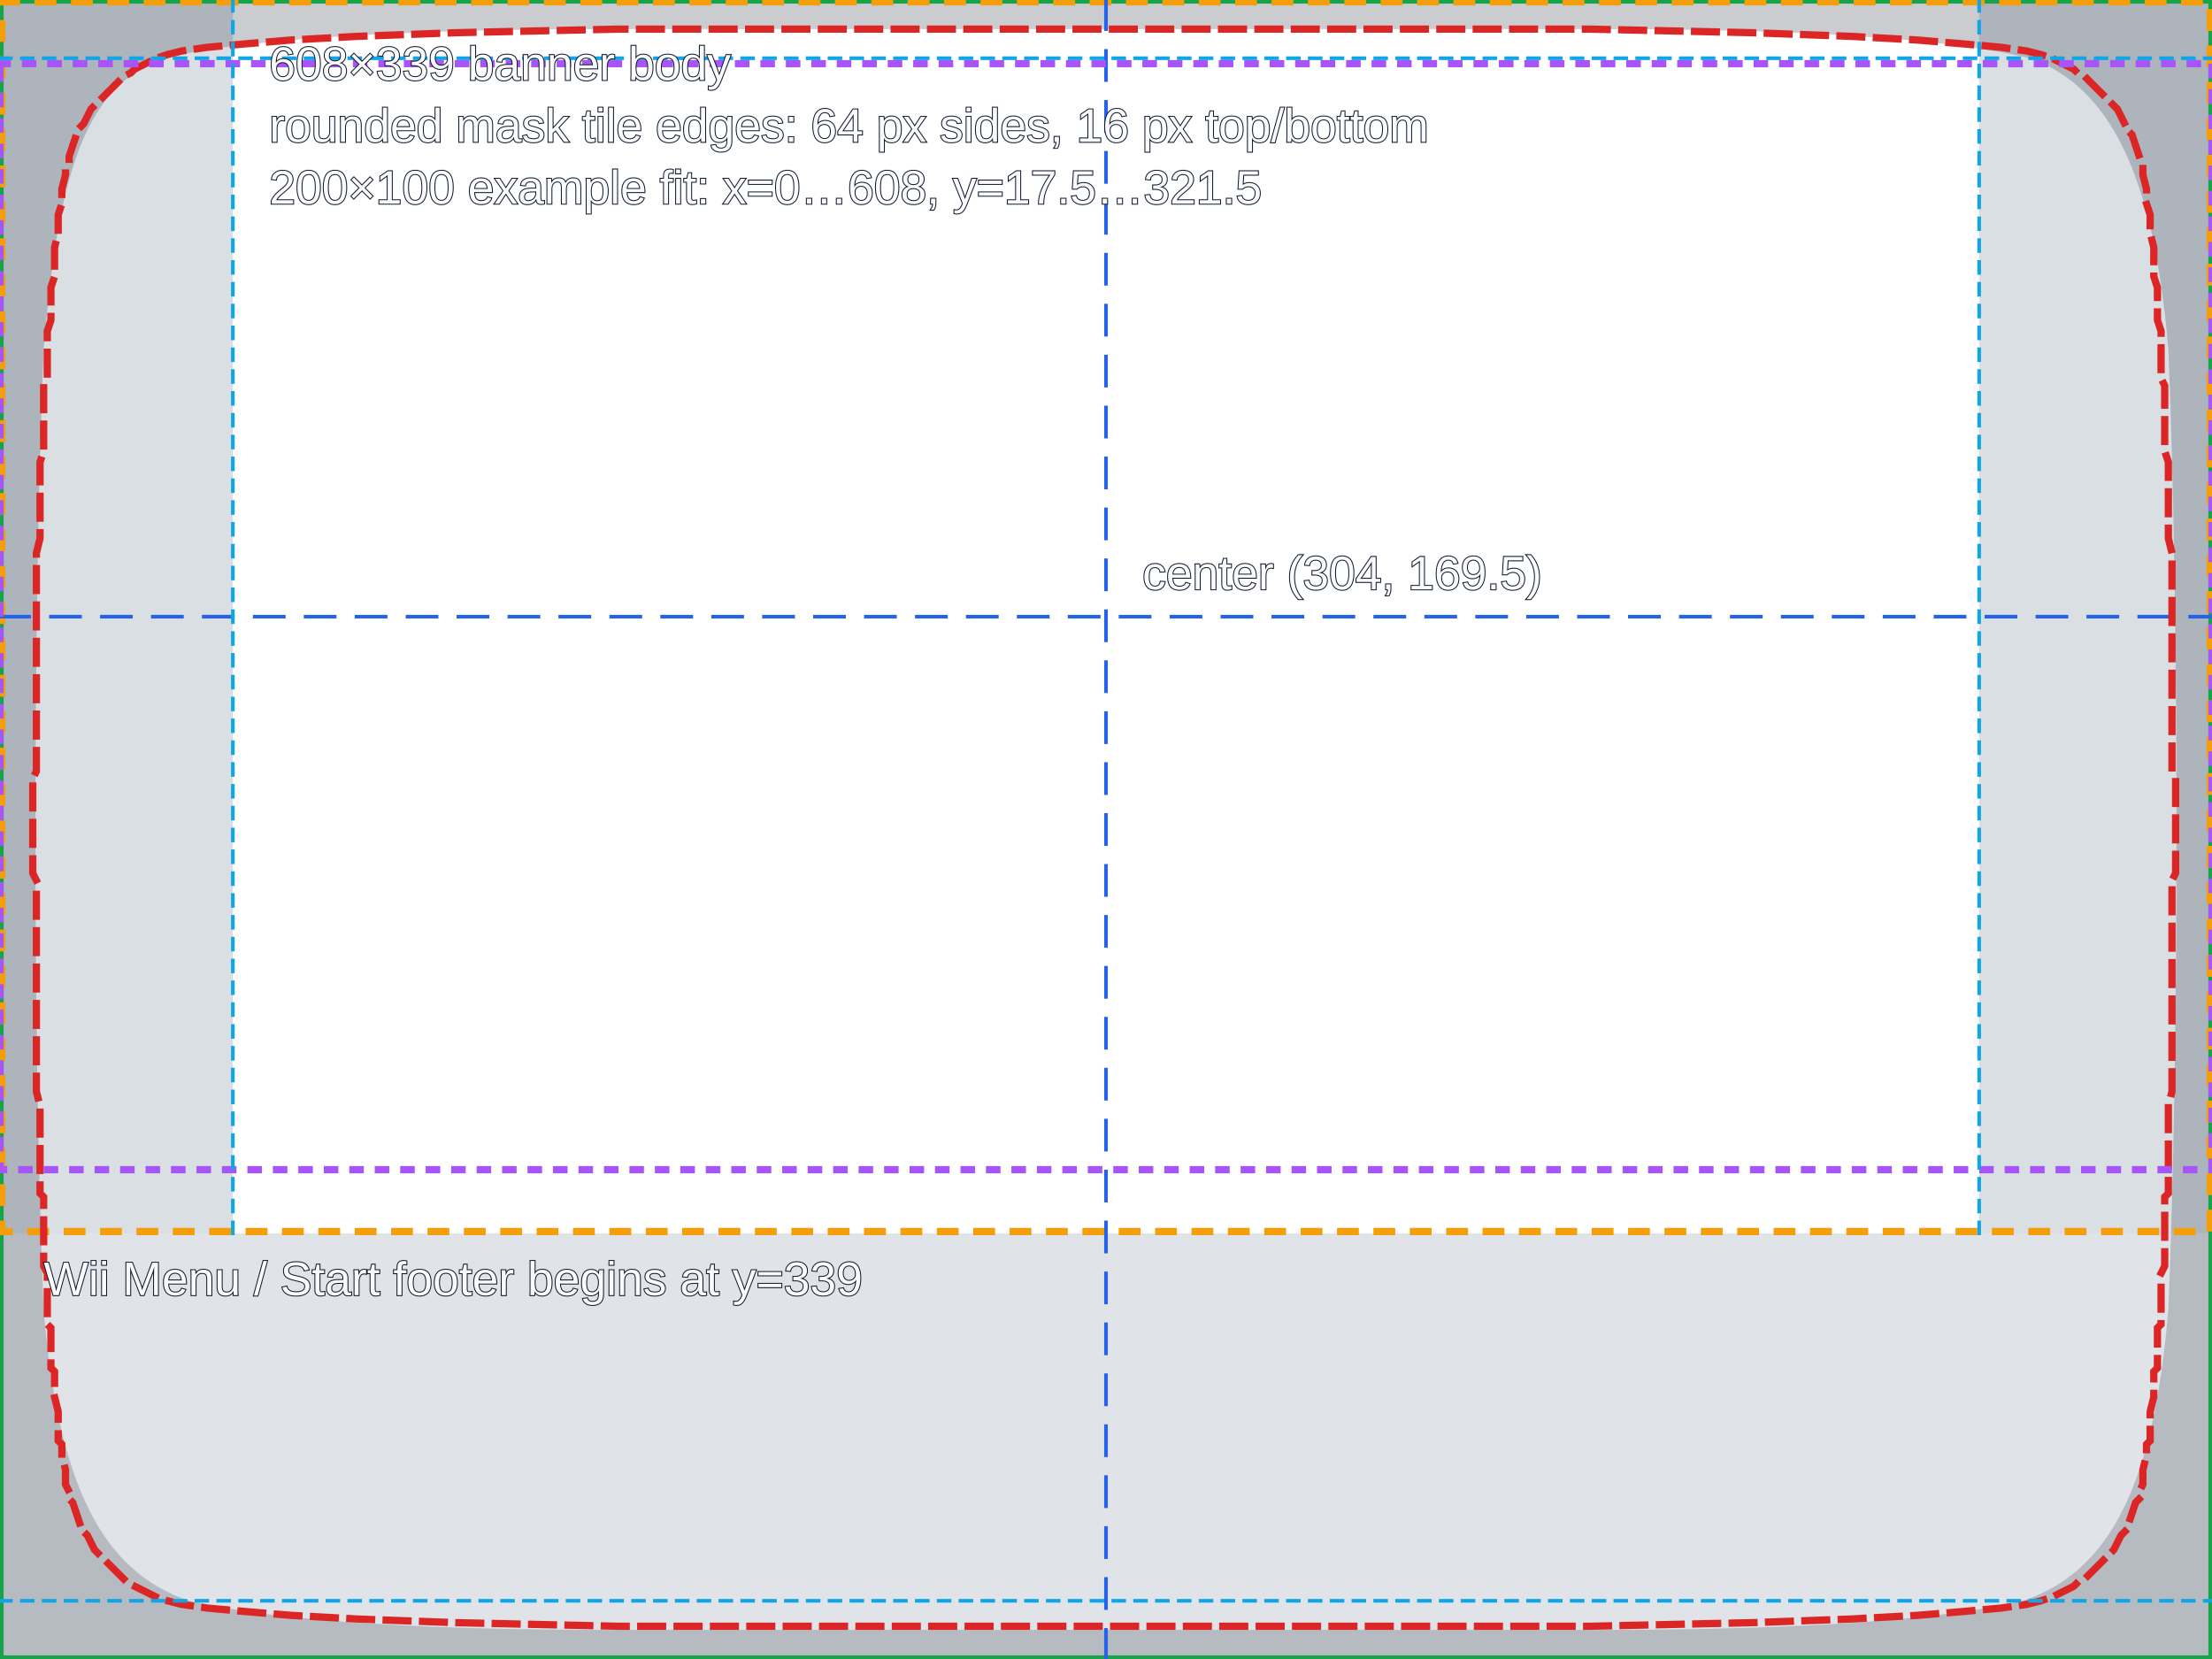
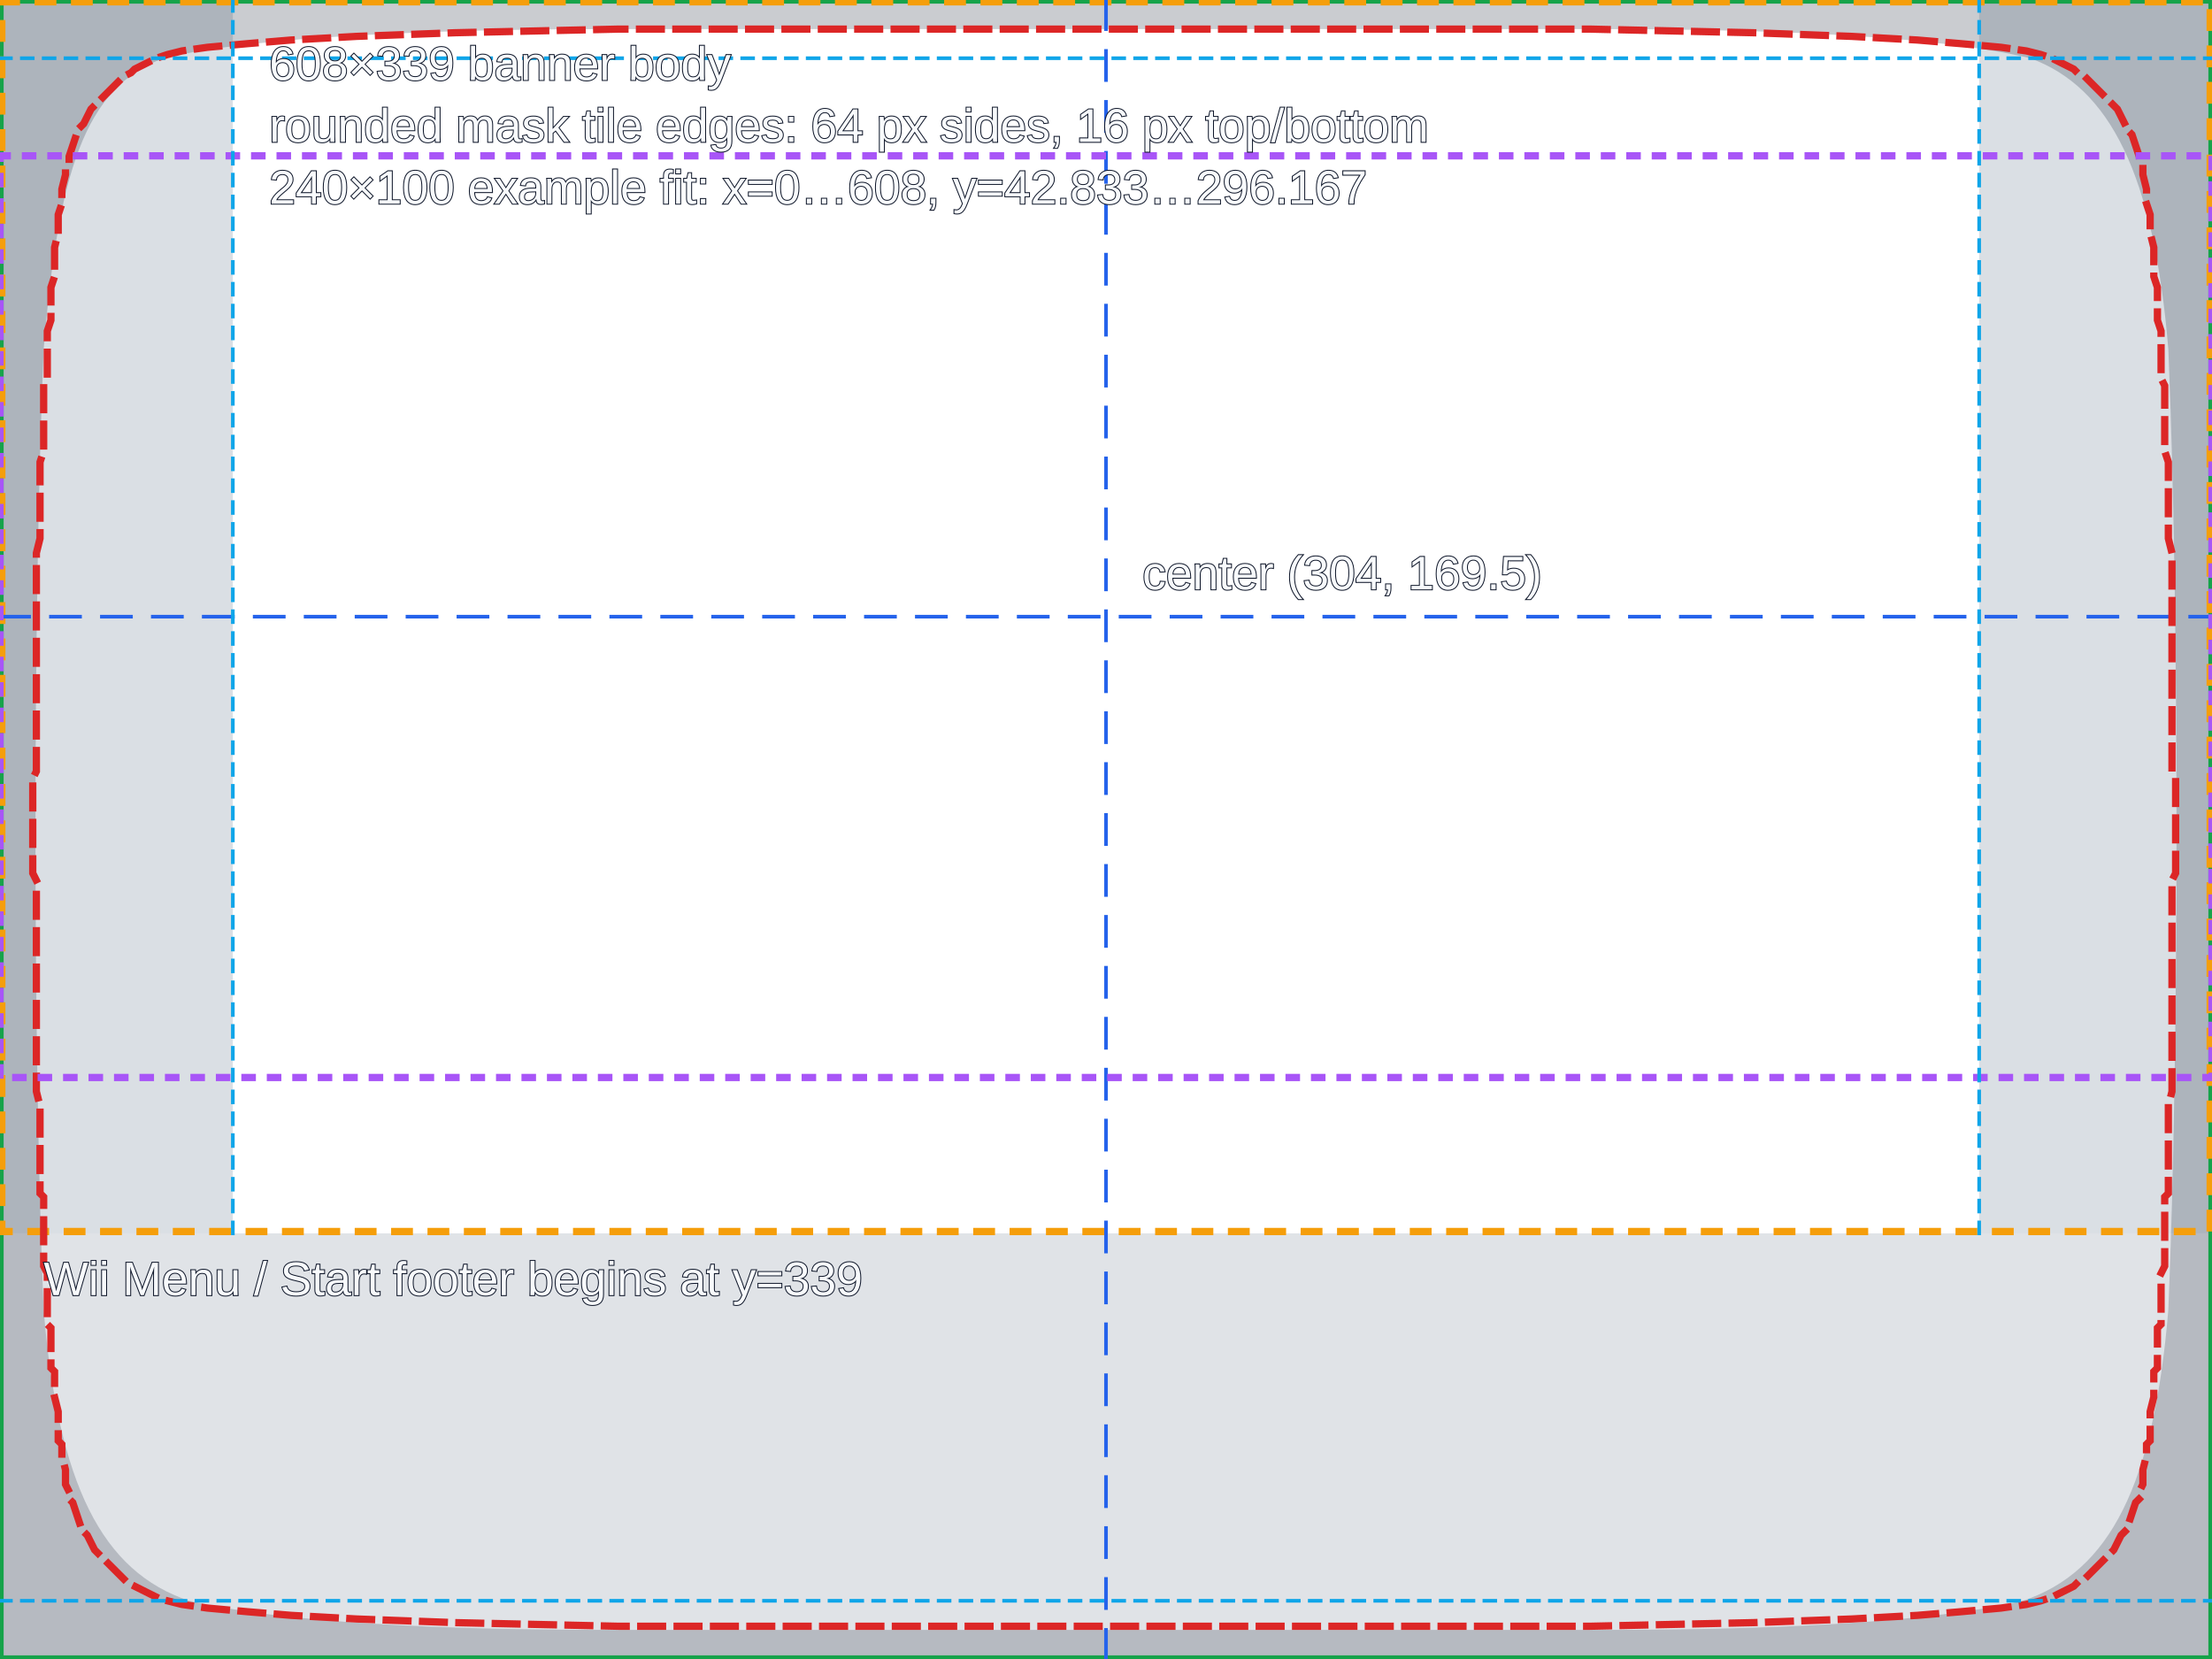
<svg xmlns="http://www.w3.org/2000/svg" width="608" height="456" viewBox="0 0 608 456">
  <path d="M0 0H608V456H0Z M 168,8 C 120,8 70,10 45,16 C 23,24 16,48 12,96 C 9,168 9,288 12,360 C 16,408 28,432 52,440 C 78,446 120,448 168,448 H 440 C 488,448 530,446 556,440 C 580,432 592,408 596,360 C 599,288 599,168 596,96 C 592,48 580,24 558,16 C 533,10 488,8 440,8 Z" fill="#0f172a" fill-opacity="0.22" fill-rule="evenodd" />
  <rect x="0" y="339" width="608" height="117" fill="#64748b" fill-opacity="0.2" />
  <rect x="0" y="0" width="64" height="339" fill="#173657" fill-opacity="0.16" />
  <rect x="544" y="0" width="64" height="339" fill="#173657" fill-opacity="0.16" />
  <g fill="none" stroke-linecap="square">
    <rect x="0.5" y="0.5" width="607" height="455" stroke="#16a34a" stroke-width="1" />
    <rect x="0.5" y="0.5" width="607" height="338" stroke="#f59e0b" stroke-width="2" stroke-dasharray="4 6" />
    <path d="M304 0V456M0 169.5H608" stroke="#2563eb" stroke-width="1" stroke-dasharray="8 6" />
    <path d="M 170,8 125,9 98,10 80,11 68,12 57,13 50,14 46,15 43,16 41,17 39,18 37,19 36,20 34,21 33,22 32,23 31,24 30,25 29,26 28,27 27,28 26,29 25,30 24,32 23,34 22,35 22,36 21,37 20,40 19,43 19,44 18,46 18,48 17,52 17,56 16,59 16,60 16,64 15,68 15,72 15,76 14,79 14,80 14,84 14,88 13,91 13,92 13,96 13,100 13,104 12,106 12,108 12,112 12,116 12,120 12,124 11,127 11,128 11,132 11,136 11,140 11,144 11,148 10,152 10,156 10,160 10,164 10,168 10,172 10,176 10,180 10,184 10,188 10,192 10,196 10,200 10,204 10,208 10,212 9,214 9,216 9,220 9,224 9,228 9,232 9,236 9,240 10,242 10,244 10,248 10,252 10,256 10,260 10,264 10,268 10,272 10,276 10,280 10,284 10,288 10,292 10,296 10,300 11,304 11,308 11,312 11,316 11,320 11,324 11,328 12,329 12,332 12,336 12,340 12,344 12,348 13,350 13,352 13,356 13,360 13,364 14,365 14,368 14,372 14,376 15,377 15,380 15,384 16,388 16,392 16,396 17,397 17,400 18,404 18,408 19,410 19,412 20,413 21,416 22,419 22,420 23,421 24,422 25,424 26,426 27,427 28,428 29,429 30,430 31,431 32,432 33,433 34,434 36,435 37,436 39,437 41,438 43,439 46,440 50,441 57,442 68,443 80,444 98,445 125,446 170,447 437,447 482,446 509,445 527,444 539,443 550,442 557,441 561,440 564,439 566,438 568,437 570,436 571,435 573,434 574,433 575,432 576,431 577,430 578,429 579,428 580,427 581,426 582,424 583,422 584,421 585,420 585,419 586,416 587,413 588,412 588,410 589,408 589,404 590,400 590,397 591,396 591,392 591,388 592,384 592,380 592,377 593,376 593,372 593,368 593,365 594,364 594,360 594,356 594,352 594,350 595,348 595,344 595,340 595,336 595,332 595,329 596,328 596,324 596,320 596,316 596,312 596,308 596,304 597,300 597,296 597,292 597,288 597,284 597,280 597,276 597,272 597,268 597,264 597,260 597,256 597,252 597,248 597,244 597,242 598,240 598,236 598,232 598,228 598,224 598,220 598,216 598,214 597,212 597,208 597,204 597,200 597,196 597,192 597,188 597,184 597,180 597,176 597,172 597,168 597,164 597,160 597,156 597,152 596,148 596,144 596,140 596,136 596,132 596,128 596,127 595,124 595,120 595,116 595,112 595,108 595,106 594,104 594,100 594,96 594,92 594,91 593,88 593,84 593,80 593,79 592,76 592,72 592,68 591,64 591,60 591,59 590,56 590,52 589,48 589,46 588,44 588,43 587,40 586,37 585,36 585,35 584,34 583,32 582,30 581,29 580,28 579,27 578,26 577,25 576,24 575,23 574,22 573,21 571,20 570,19 568,18 566,17 564,16 561,15 557,14 550,13 539,12 527,11 509,10 482,9 437,8 Z" stroke="#dc2626" stroke-width="2" stroke-dasharray="6 4" />
-     <rect x="0" y="17.5" width="608" height="304" stroke="#a855f7" stroke-width="2" stroke-dasharray="2 5" />
+     <rect x="0" y="42.833" width="608" height="253.333" stroke="#a855f7" stroke-width="2" stroke-dasharray="2 5" />
    <path d="M64 0V339M544 0V339M0 16H608M0 440H608" stroke="#0ea5e9" stroke-width="1" stroke-dasharray="3 3" />
  </g>
  <g fill="#f8fafc" stroke="#0f172a" stroke-width="0.5" paint-order="stroke" font-family="Arial, sans-serif" font-size="13">
    <text x="74" y="22">608×339 banner body</text>
    <text x="74" y="39">rounded mask tile edges: 64 px sides, 16 px top/bottom</text>
-     <text x="74" y="56">200×100 example fit: x=0…608, y=17.5…321.5</text>
+     <text x="74" y="56">240×100 example fit: x=0…608, y=42.833…296.167</text>
    <text x="314" y="162">center (304, 169.5)</text>
    <text x="12" y="356">Wii Menu / Start footer begins at y=339</text>
  </g>
</svg>
